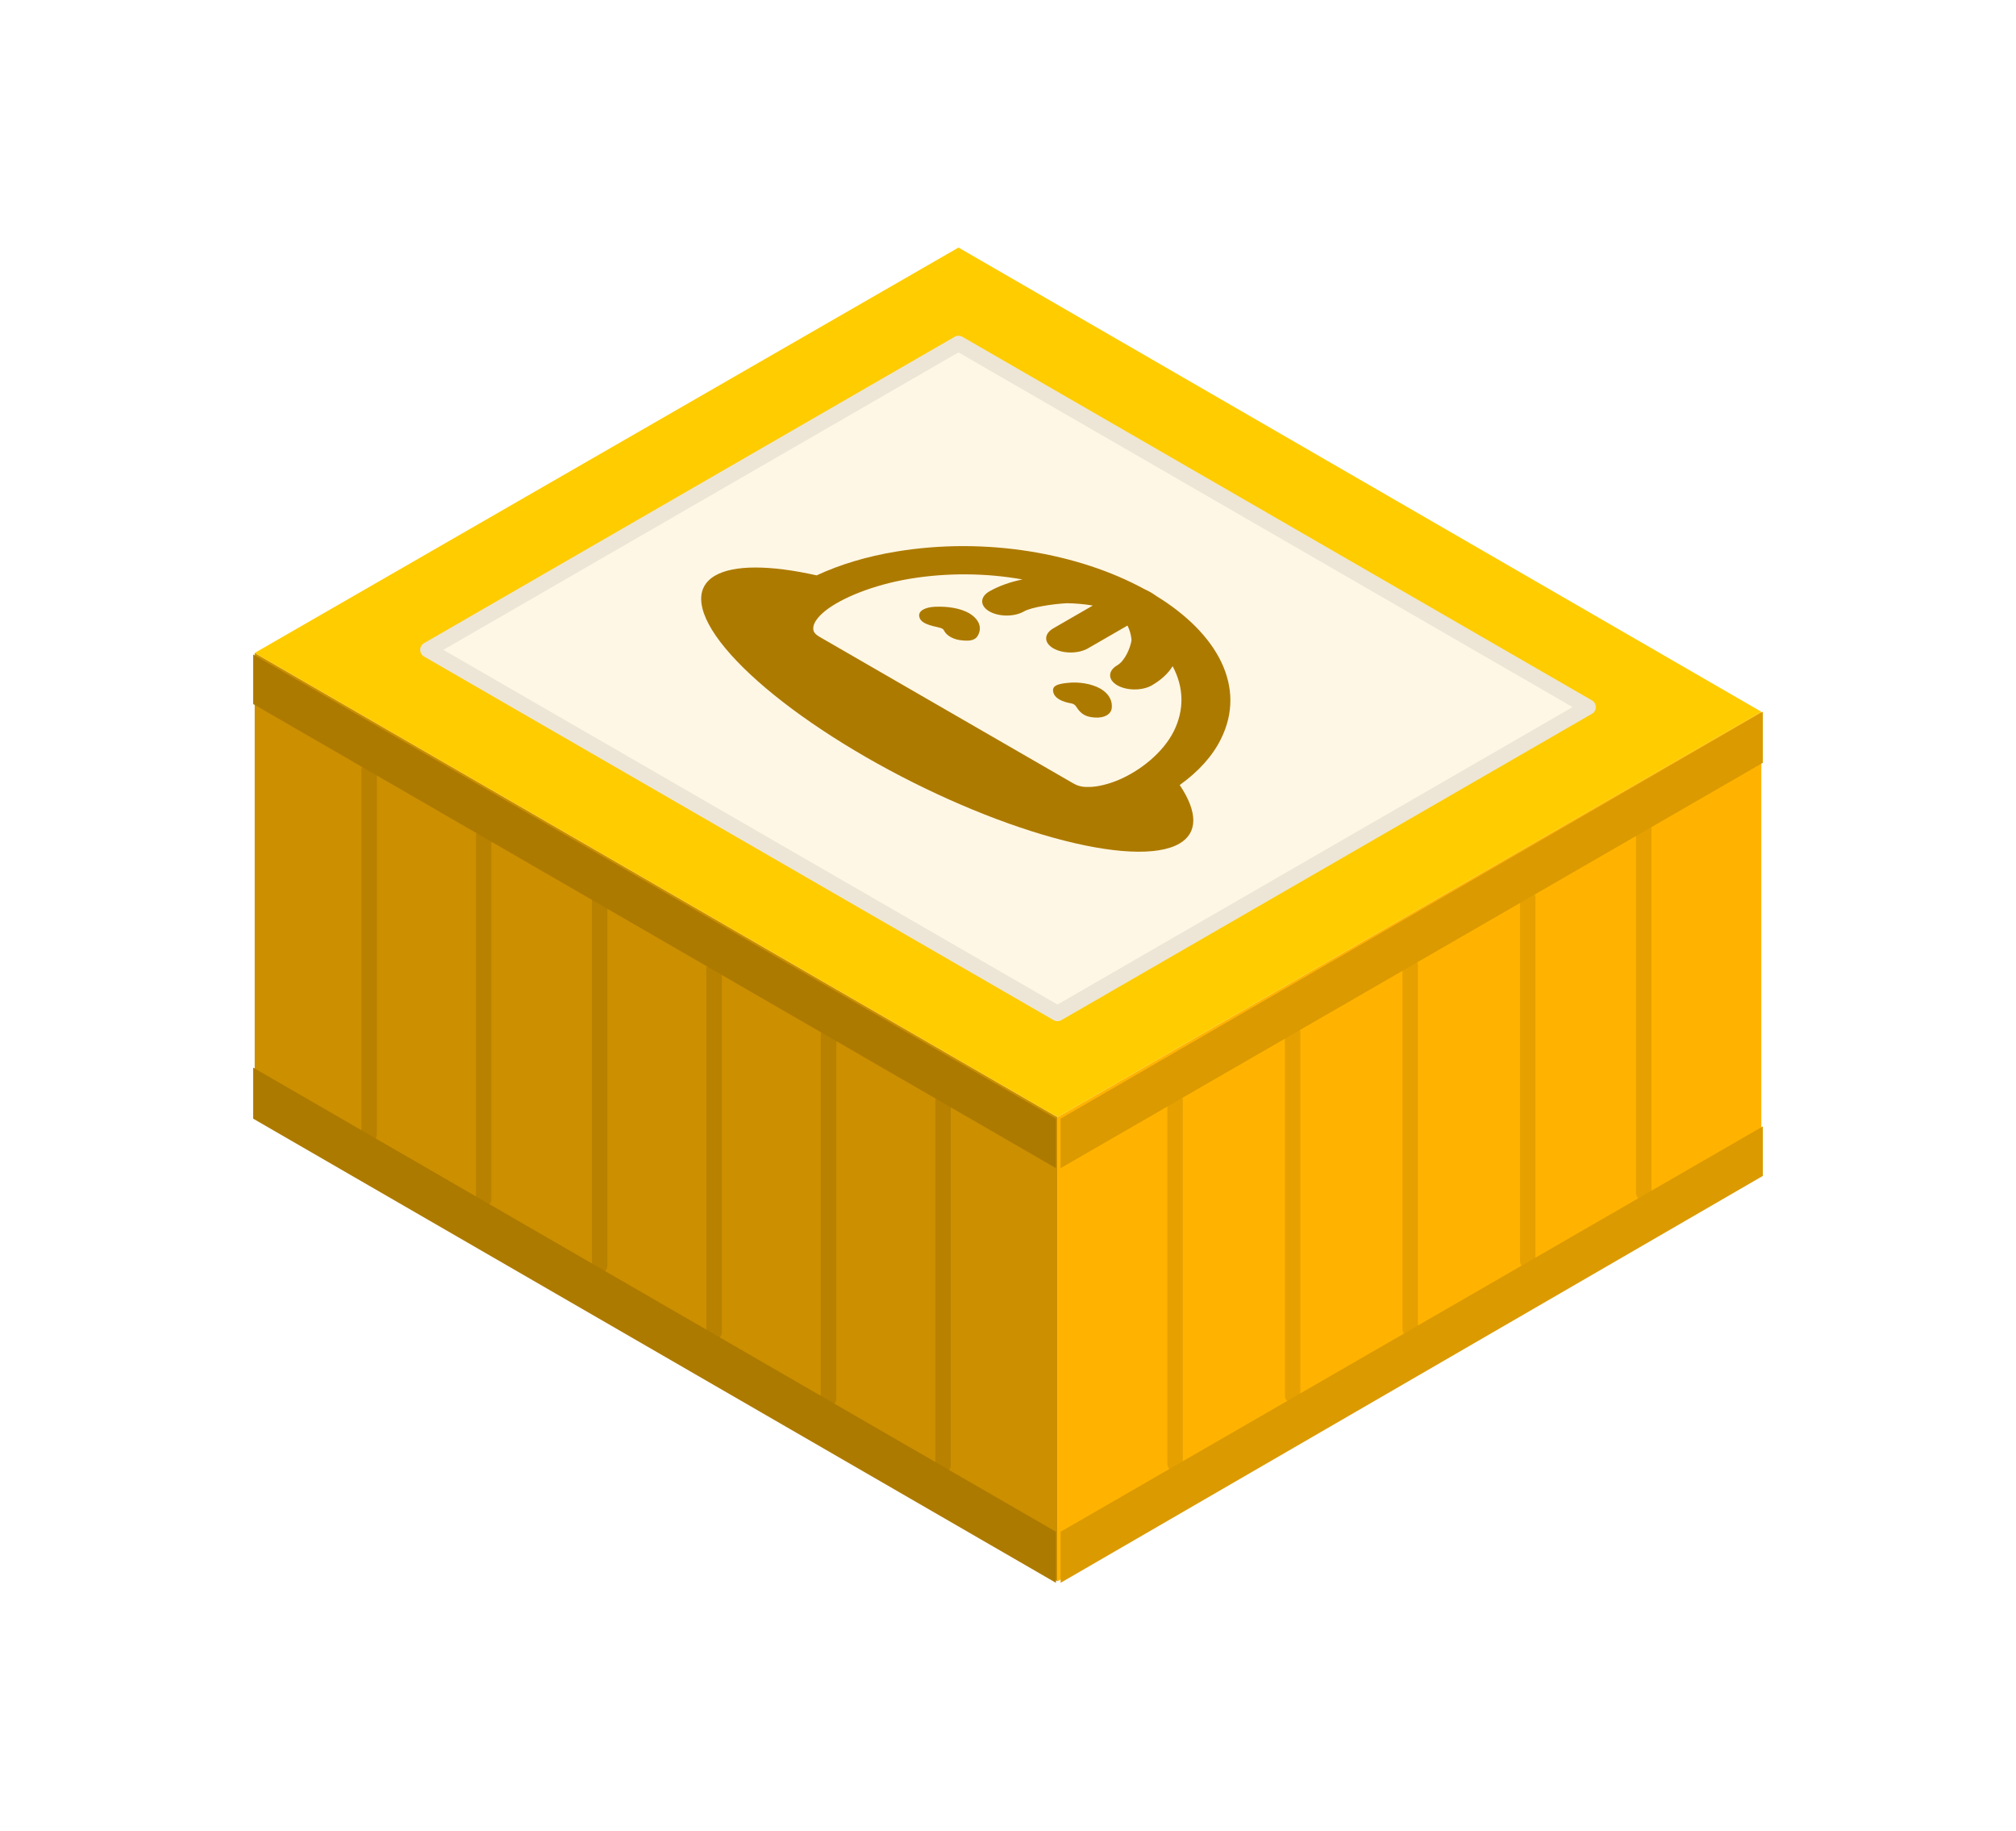
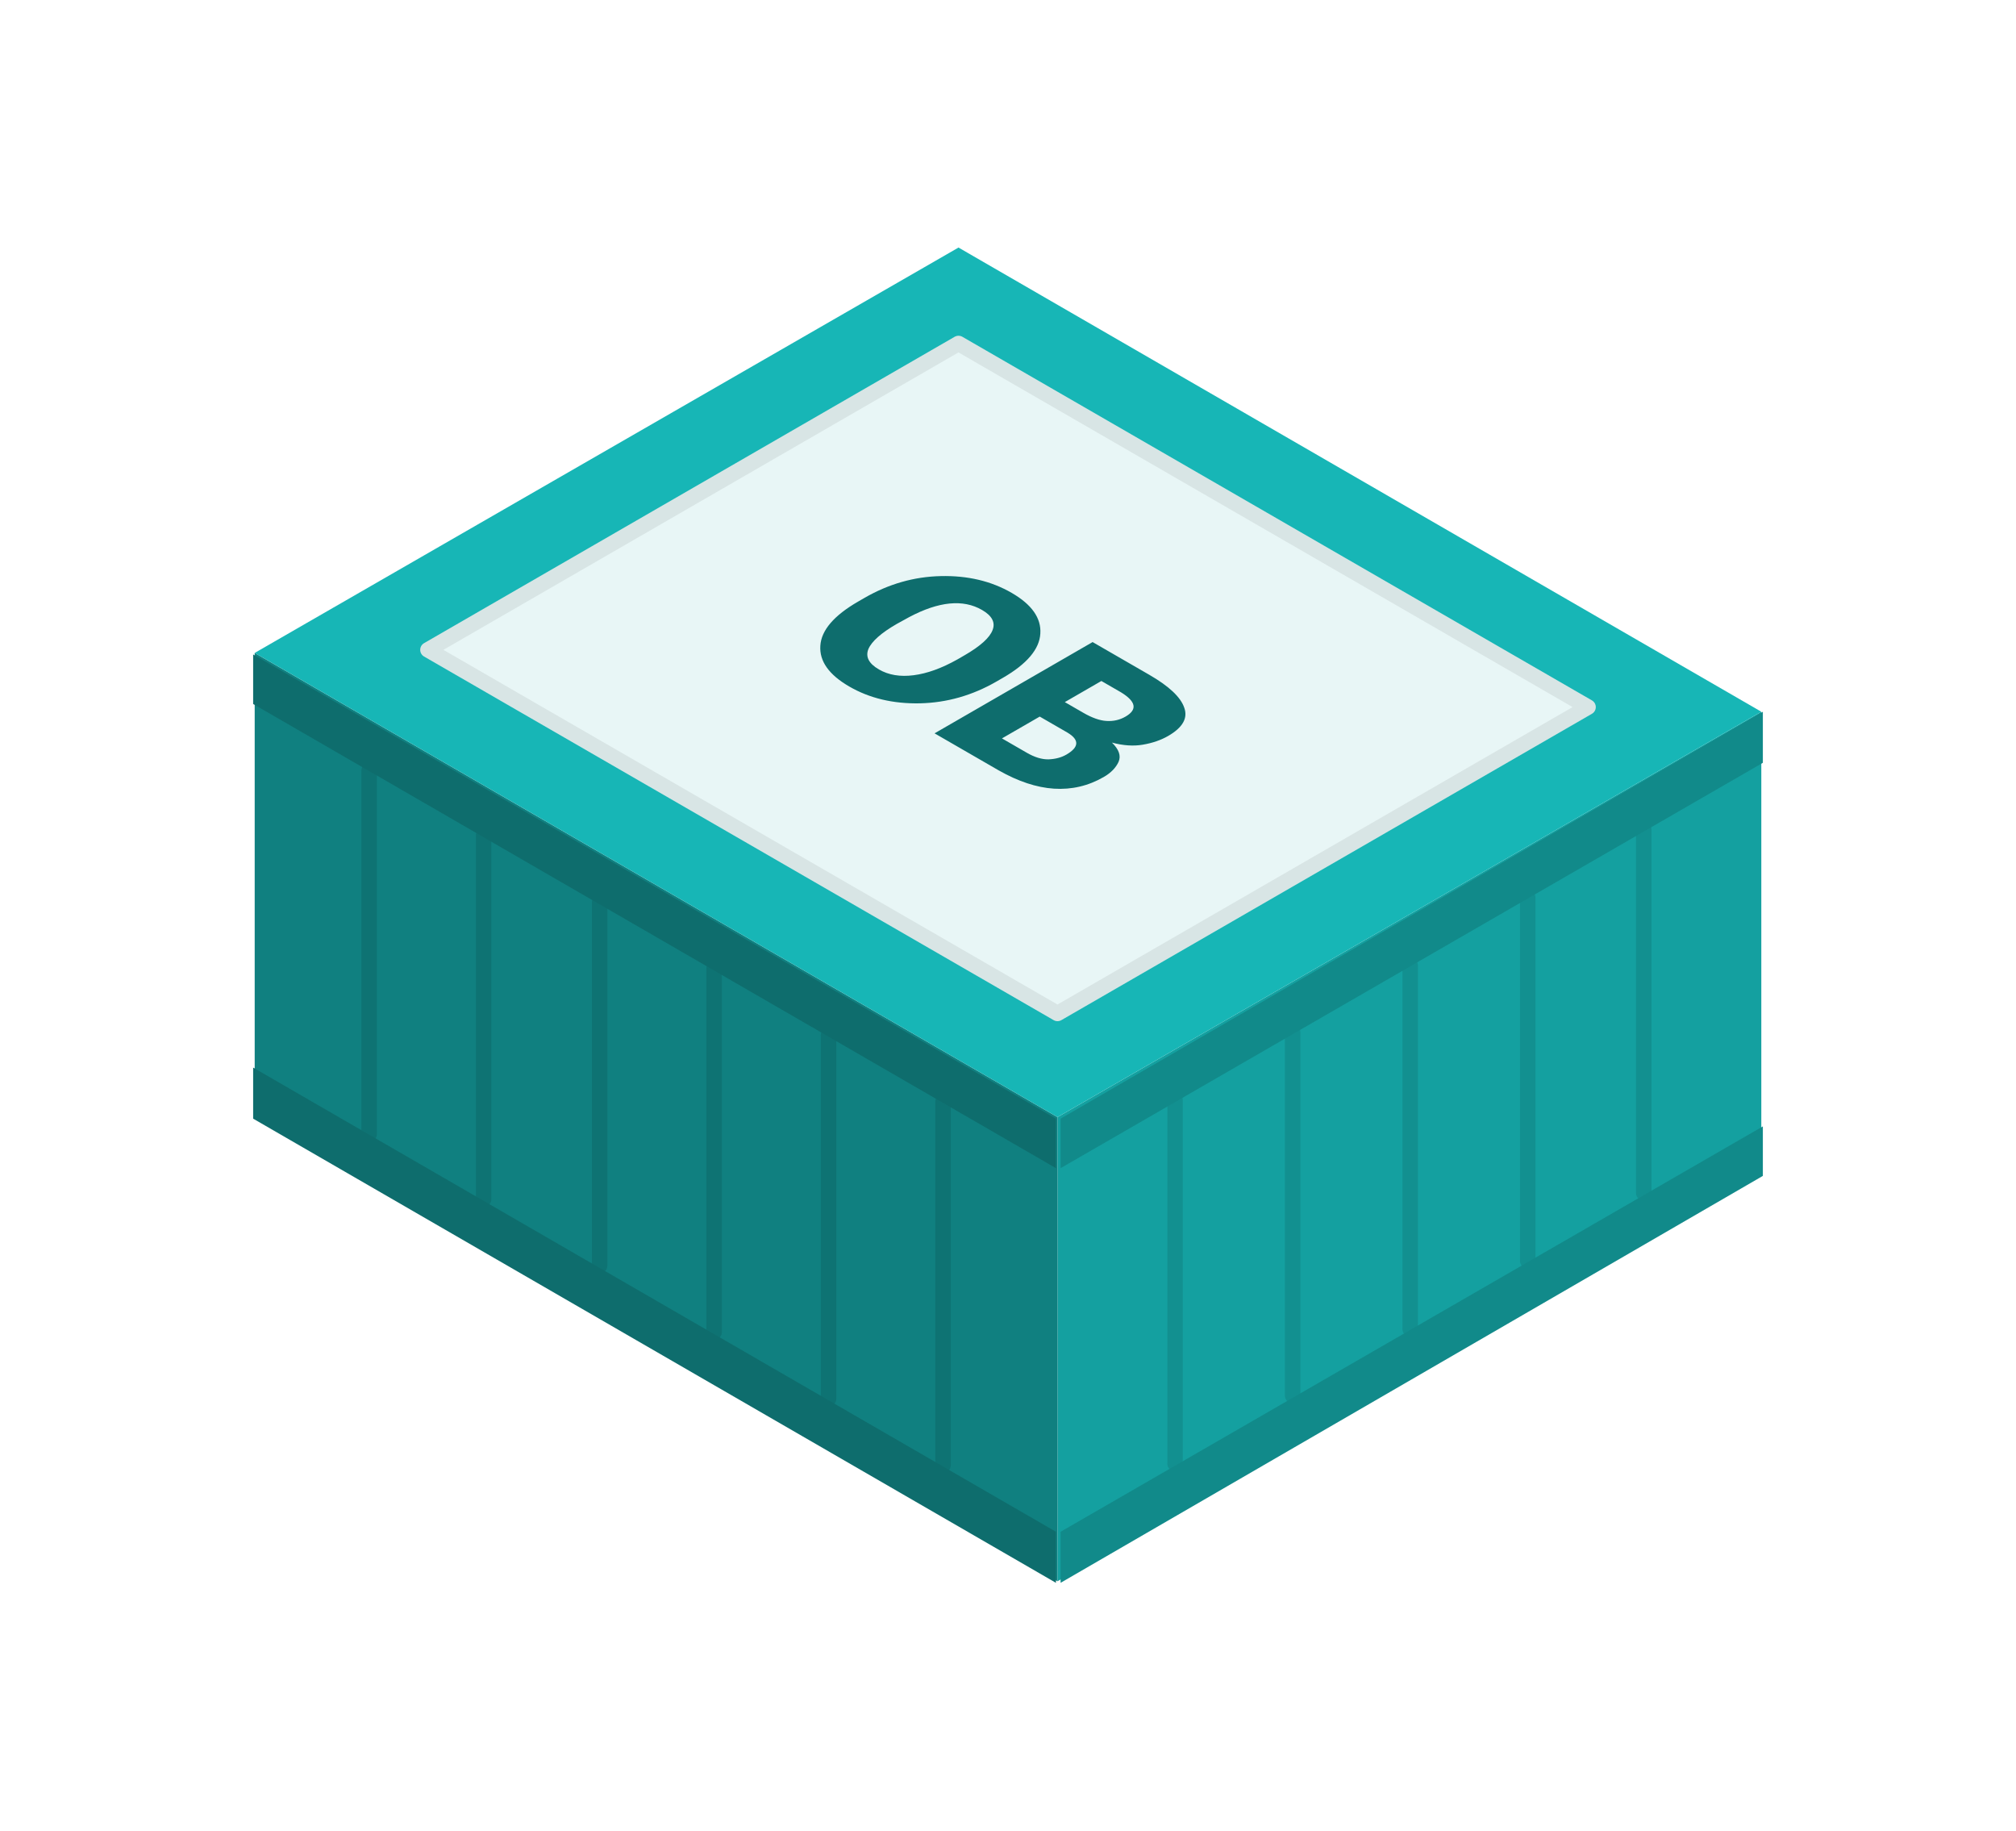
<svg xmlns="http://www.w3.org/2000/svg" viewBox="-64.8 -74.1 129.6 118.3" width="130" height="118" role="presentation" aria-hidden="true">
  <g font-family="system-ui, -apple-system, 'Segoe UI', Roboto, 'Helvetica Neue', sans-serif">
-     <polygon points="48.7,1.9 3.2,28.1 3.2,-1.9 48.7,-28.1" fill="#ffb300" />
-     <polygon points="-48.7,-1.9 3.2,28.1 3.2,-1.9 -48.7,-31.9" fill="#cc8f00" />
-     <polygon points="-3.2,-58.1 48.7,-28.1 3.2,-1.9 -48.7,-31.9" fill="#ffcc00" />
-     <line x1="41.1" y1="3.0" x2="41.1" y2="-20.5" stroke="#e6a100" stroke-width="1.0" stroke-linecap="round" />
-     <line x1="33.6" y1="7.4" x2="33.6" y2="-16.1" stroke="#e6a100" stroke-width="1.0" stroke-linecap="round" />
-     <line x1="26.0" y1="11.8" x2="26.0" y2="-11.7" stroke="#e6a100" stroke-width="1.0" stroke-linecap="round" />
-     <line x1="18.4" y1="16.1" x2="18.4" y2="-7.4" stroke="#e6a100" stroke-width="1.0" stroke-linecap="round" />
-     <line x1="10.8" y1="20.5" x2="10.8" y2="-3.0" stroke="#e6a100" stroke-width="1.0" stroke-linecap="round" />
-     <line x1="-41.3" y1="-0.8" x2="-41.3" y2="-24.3" stroke="#b88100" stroke-width="1.0" stroke-linecap="round" />
-     <line x1="-33.9" y1="3.4" x2="-33.9" y2="-20.1" stroke="#b88100" stroke-width="1.0" stroke-linecap="round" />
-     <line x1="-26.4" y1="7.7" x2="-26.4" y2="-15.8" stroke="#b88100" stroke-width="1.0" stroke-linecap="round" />
-     <line x1="-19.0" y1="12.0" x2="-19.0" y2="-11.5" stroke="#b88100" stroke-width="1.0" stroke-linecap="round" />
-     <line x1="-11.6" y1="16.3" x2="-11.6" y2="-7.2" stroke="#b88100" stroke-width="1.0" stroke-linecap="round" />
-     <line x1="-4.2" y1="20.6" x2="-4.2" y2="-2.9" stroke="#b88100" stroke-width="1.0" stroke-linecap="round" />
-     <polygon points="48.8,1.9 3.4,28.2 3.4,24.9 48.8,-1.3" fill="#db9a00" />
-     <polygon points="-48.8,-1.8 3.1,28.2 3.1,24.9 -48.8,-5.1" fill="#ad7a00" />
-     <polygon points="48.8,-24.8 3.4,1.4 3.4,-1.8 48.8,-28.1" fill="#db9a00" />
-     <polygon points="-48.8,-28.6 3.1,1.4 3.1,-1.8 -48.8,-31.8" fill="#ad7a00" />
-     <polygon points="-3.2,-51.9 37.5,-28.4 3.2,-8.6 -37.5,-32.1" fill="#fff7e6" stroke="#ede6d6" stroke-width="1.0" stroke-linejoin="round" />
-     <g fill="#ad7a00" transform="matrix(1.2503 0.7219 -1.2503 0.7219 0.00 -47.83)">
-       <path d="M11.997 4.631a3 3 0 0 0-.309.02c-3.277.098-6.427 1.737-8.084 4.74a8.2 8.2 0 0 0-.99 3.117C.922 13.256 0 14.185 0 15.142c0 1.12 1.264 2.196 3.515 2.989 2.25.793 5.302 1.238 8.485 1.238s6.235-.445 8.485-1.238S24 16.263 24 15.14c0-.956-.922-1.885-2.614-2.633a8.2 8.2 0 0 0-.99-3.117c-1.657-3.003-4.807-4.642-8.084-4.74a3 3 0 0 0-.315-.02m.9 2.09.037.02c.354.198.687.488.737.547.317.38.74 1.09.74 1.473a.896.896 0 0 0 1.793 0 3.24 3.24 0 0 0-.322-1.39 7.2 7.2 0 0 1 2.945 2.886c.676 1.226.902 2.634.75 3.605-.077.486-.244.847-.419 1.046s-.32.278-.622.278H5.464c-.301 0-.447-.079-.622-.278-.175-.2-.342-.56-.419-1.046-.152-.97.074-2.38.75-3.605A7.2 7.2 0 0 1 8.118 7.37a3.24 3.24 0 0 0-.322 1.39.896.896 0 0 0 1.792 0c0-.382.424-1.093.741-1.473a3.7 3.7 0 0 1 .775-.567v2.04a.896.896 0 1 0 1.792 0zm2.141 3.523a1.38 1.38 0 0 0-1.138.61c-.21.309-.278.562.151.827.28.173.605.11.795.016.124-.06.17-.107.387-.007.439.203.695.193.948-.017.284-.236.236-.58.023-.83-.306-.359-.72-.591-1.166-.599m-6.797.017c-.445.007-.86.24-1.167.6-.213.25-.26.593.024.829.253.21.51.22.948.017.217-.1.263-.053.386.007.191.093.516.156.796-.016.429-.265.36-.519.15-.827a1.38 1.38 0 0 0-1.137-.61" />
+     <polygon points="48.7,1.9 3.2,28.1 3.2,-1.9 48.7,-28.1" fill="#14a0a0" />
+     <polygon points="-48.7,-1.9 3.2,28.1 3.2,-1.9 -48.7,-31.9" fill="#108080" />
+     <polygon points="-3.2,-58.1 48.7,-28.1 3.2,-1.9 -48.7,-31.9" fill="#17b6b6" />
+     <line x1="41.1" y1="3.0" x2="41.1" y2="-20.5" stroke="#129090" stroke-width="1.0" stroke-linecap="round" />
+     <line x1="33.6" y1="7.4" x2="33.6" y2="-16.1" stroke="#129090" stroke-width="1.0" stroke-linecap="round" />
+     <line x1="26.0" y1="11.8" x2="26.0" y2="-11.7" stroke="#129090" stroke-width="1.0" stroke-linecap="round" />
+     <line x1="18.4" y1="16.1" x2="18.4" y2="-7.4" stroke="#129090" stroke-width="1.0" stroke-linecap="round" />
+     <line x1="10.8" y1="20.5" x2="10.8" y2="-3.0" stroke="#129090" stroke-width="1.0" stroke-linecap="round" />
+     <line x1="-41.3" y1="-0.8" x2="-41.3" y2="-24.3" stroke="#0e7373" stroke-width="1.0" stroke-linecap="round" />
+     <line x1="-33.9" y1="3.4" x2="-33.9" y2="-20.1" stroke="#0e7373" stroke-width="1.0" stroke-linecap="round" />
+     <line x1="-26.4" y1="7.7" x2="-26.4" y2="-15.8" stroke="#0e7373" stroke-width="1.0" stroke-linecap="round" />
+     <line x1="-19.0" y1="12.0" x2="-19.0" y2="-11.5" stroke="#0e7373" stroke-width="1.0" stroke-linecap="round" />
+     <line x1="-11.6" y1="16.3" x2="-11.6" y2="-7.2" stroke="#0e7373" stroke-width="1.0" stroke-linecap="round" />
+     <line x1="-4.2" y1="20.6" x2="-4.2" y2="-2.9" stroke="#0e7373" stroke-width="1.0" stroke-linecap="round" />
+     <polygon points="48.8,1.9 3.4,28.2 3.4,24.9 48.8,-1.3" fill="#118a8a" />
+     <polygon points="-48.8,-1.8 3.1,28.2 3.1,24.9 -48.8,-5.1" fill="#0e6d6d" />
+     <polygon points="48.8,-24.8 3.4,1.4 3.4,-1.8 48.8,-28.1" fill="#118a8a" />
+     <polygon points="-48.8,-28.6 3.1,1.4 3.1,-1.8 -48.8,-31.8" fill="#0e6d6d" />
+     <polygon points="-3.2,-51.9 37.5,-28.4 3.2,-8.6 -37.5,-32.1" fill="#e8f6f6" stroke="#d8e5e5" stroke-width="1.0" stroke-linejoin="round" />
+     <g fill="#0e6d6d" transform="matrix(1.2503 0.7219 -1.2503 0.7219 0.00 -47.83)">
+       <text x="12" y="12.6" font-size="11.5" font-weight="800" font-family="system-ui, -apple-system, 'Segoe UI', Roboto, 'Helvetica Neue', sans-serif" text-anchor="middle" dominant-baseline="central" letter-spacing="-0.3">OB</text>
    </g>
  </g>
</svg>
